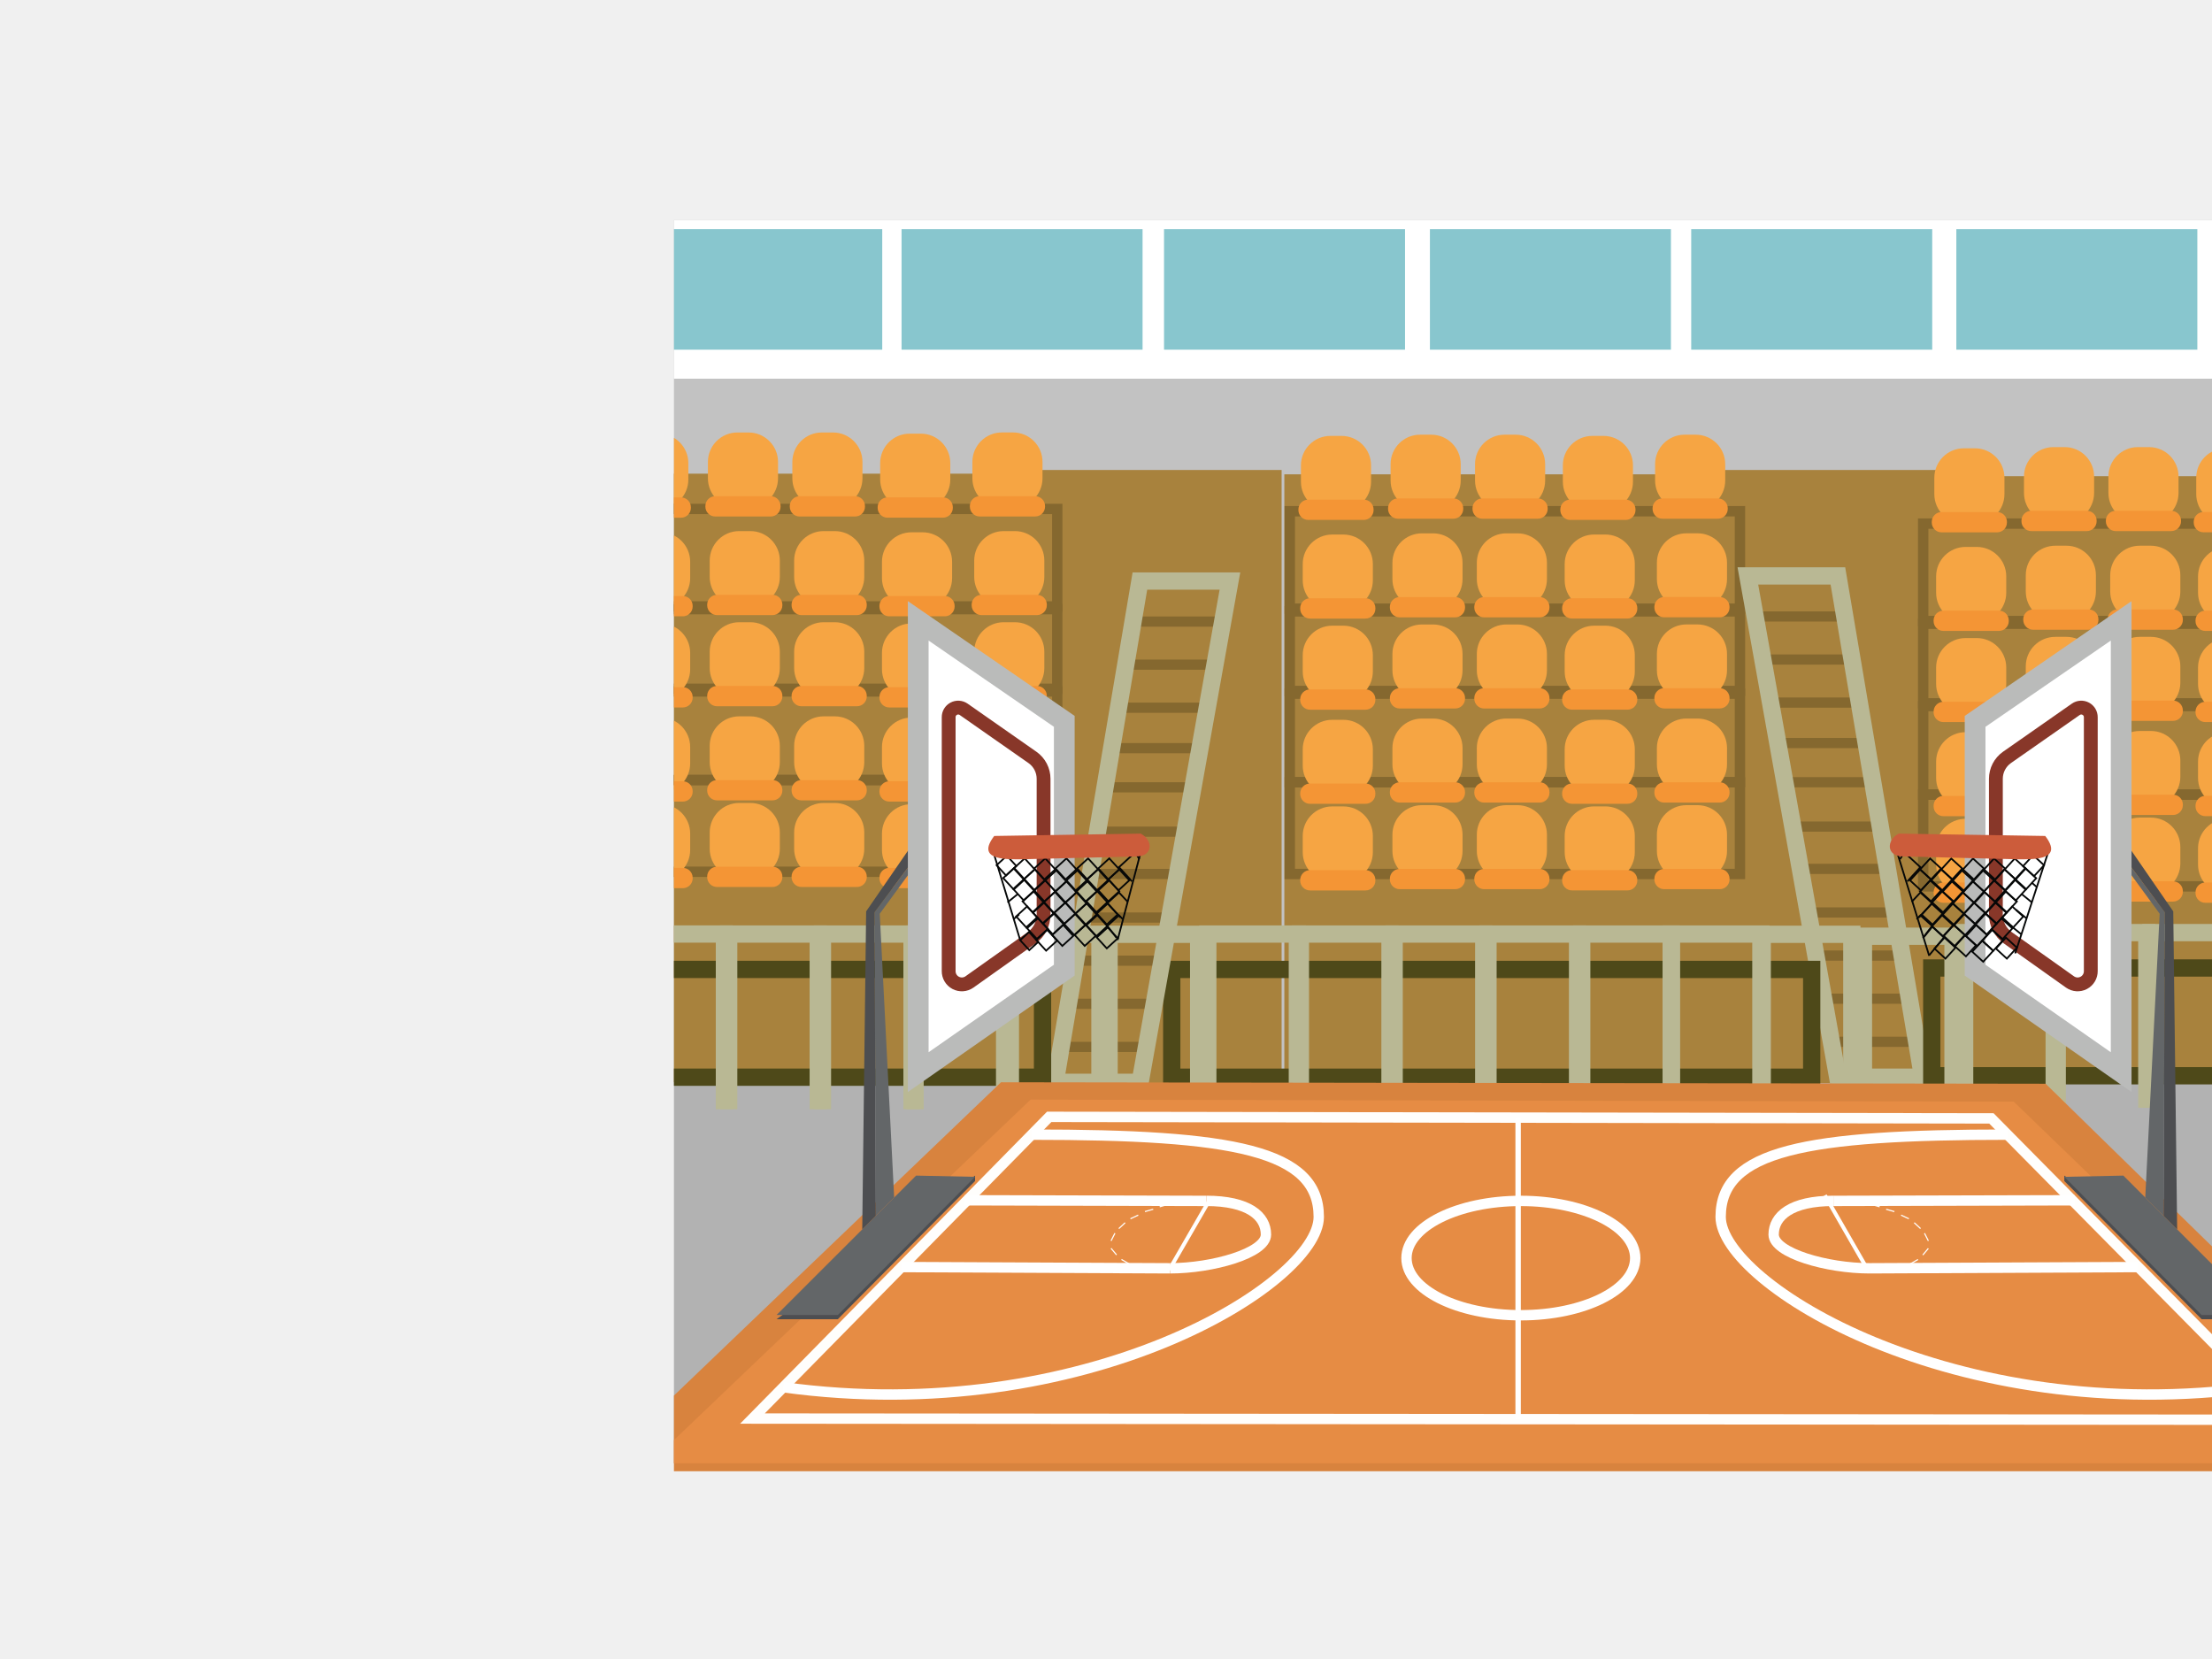
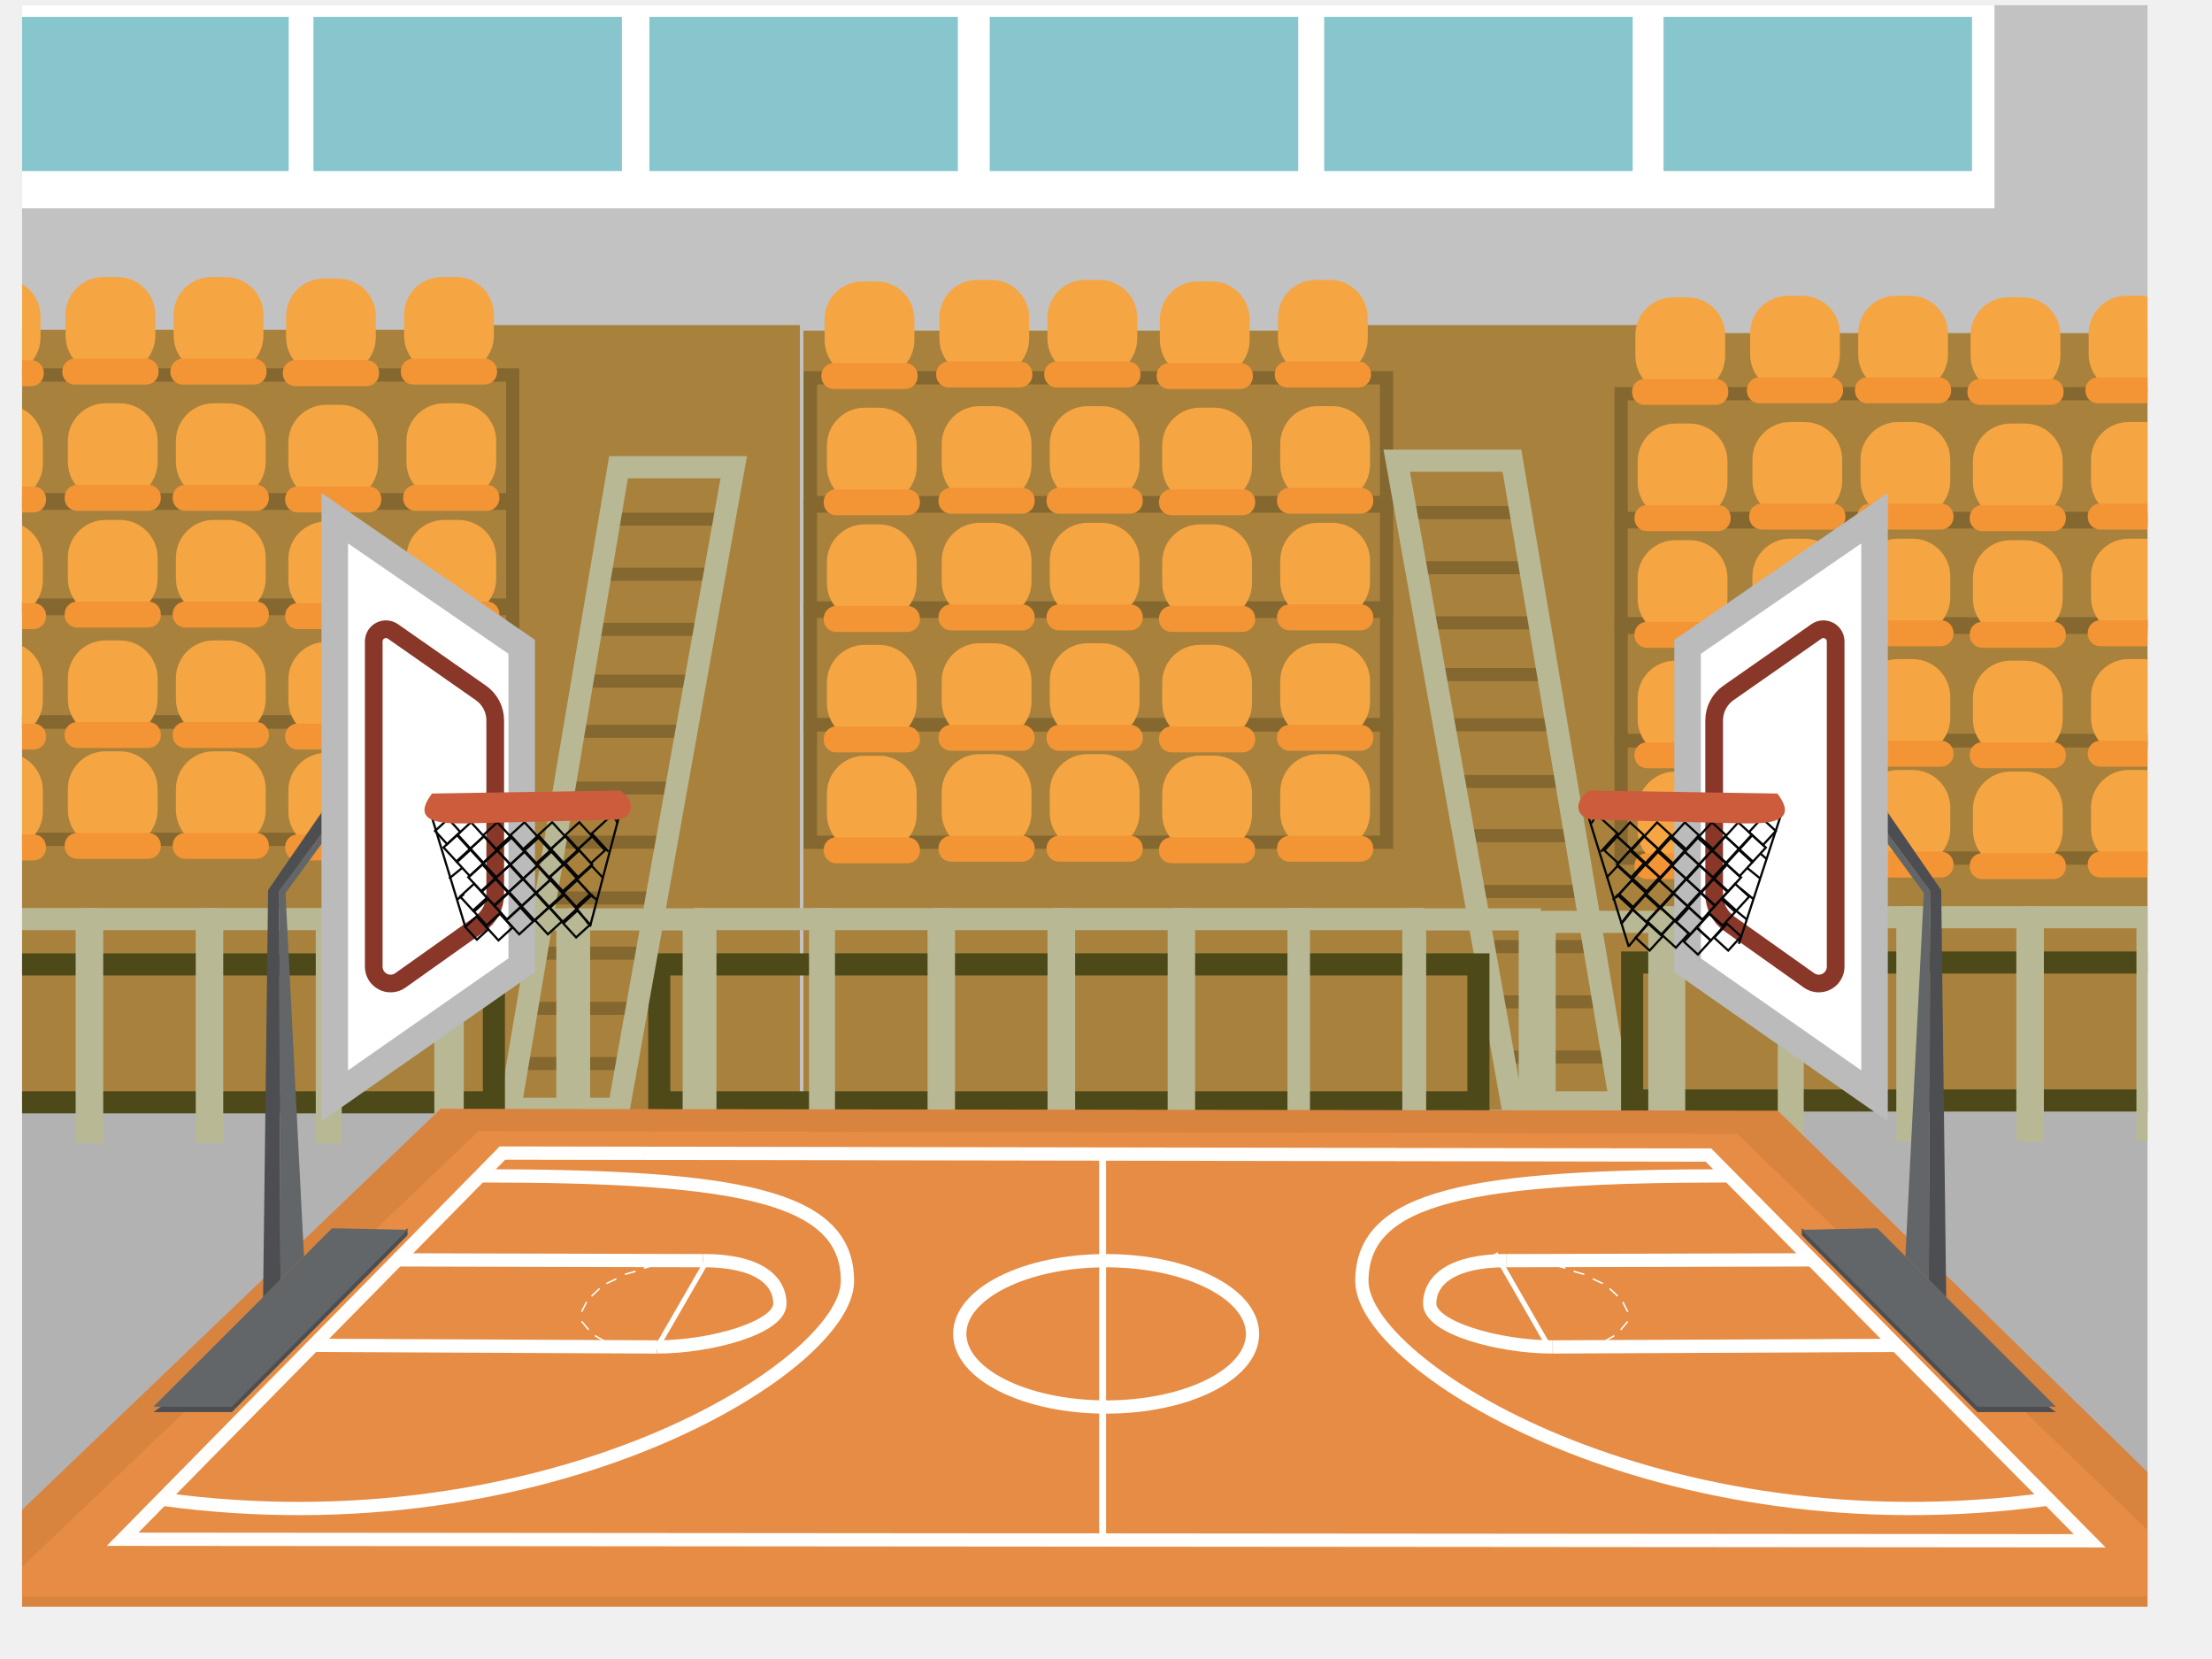
- <svg xmlns="http://www.w3.org/2000/svg" id="Layer_1" data-name="Layer 1" width="640" height="480" version="1.1" viewBox="0 0 640 480">
+ <svg xmlns="http://www.w3.org/2000/svg" id="Layer_1" data-name="Layer 1" viewBox="190 100 500 300" width="640" height="480">
  <defs>
    <style>.cls-1,.cls-12,.cls-13,.cls-16,.cls-17,.cls-21,.cls-22,.cls-9{fill:none;}.cls-2{clip-path:url(#clip-path);}.cls-3{fill:#c2c2c2;}.cls-4{fill:#a8823d;}.cls-5{fill:#b2b2b2;}.cls-20,.cls-6{fill:#fff;}.cls-7{fill:#88c6ce;}.cls-8{fill:#f6a543;}.cls-9{stroke:#85682f;}.cls-12,.cls-13,.cls-16,.cls-17,.cls-20,.cls-21,.cls-22,.cls-9{stroke-miterlimit:10;}.cls-16,.cls-17,.cls-9{stroke-width:3px;}.cls-10{fill:#f49535;}.cls-11{fill:#85682f;}.cls-12{stroke:#b9b894;}.cls-12,.cls-13{stroke-width:5px;}.cls-13{stroke:#4e4919;}.cls-14{fill:#d8833e;}.cls-15{fill:#e68c44;}.cls-16{stroke:#fffefc;}.cls-17{stroke:#fff;}.cls-18{fill:#4d4e51;}.cls-19{fill:#636668;}.cls-20{stroke:#babbba;stroke-width:6px;}.cls-21{stroke:#883729;stroke-width:4px;}.cls-22{stroke:#050707;stroke-width:0.5px;}.cls-23{fill:#cc5c3b;}</style>
    <clipPath id="clip-path" transform="translate(194.99 63.67)">
      <rect class="cls-1" width="480.43" height="362" />
    </clipPath>
  </defs>
  <g class="cls-2">
    <rect class="cls-3" width="803.33" height="313.29" />
    <rect class="cls-4" x="496.35" y="135.98" width="70.16" height="177.71" />
    <rect class="cls-4" x="300.65" y="135.98" width="70.16" height="177.89" />
    <rect class="cls-4" x="552.6" y="137.78" width="124.58" height="176.11" />
    <rect class="cls-4" x="371.6" y="137.24" width="134.55" height="176.11" />
    <rect class="cls-4" x="194.99" y="137.05" width="110.91" height="176.11" />
    <rect class="cls-5" x="194.99" y="313.34" width="485.75" height="110.04" />
    <rect class="cls-6" x="102.46" y="23.07" width="538.37" height="86.49" />
    <rect class="cls-7" x="109.17" y="27.76" width="69.73" height="34.86" />
    <rect class="cls-7" x="109.17" y="66.31" width="69.73" height="34.86" />
    <rect class="cls-7" x="185.53" y="27.76" width="69.73" height="34.86" />
    <rect class="cls-7" x="185.53" y="66.31" width="69.73" height="34.86" />
    <rect class="cls-7" x="260.85" y="27.76" width="69.73" height="34.86" />
    <rect class="cls-7" x="260.85" y="66.31" width="69.73" height="34.86" />
    <rect class="cls-7" x="338.11" y="27.76" width="69.73" height="34.86" />
    <rect class="cls-7" x="413.72" y="27.76" width="69.73" height="34.86" />
    <rect class="cls-7" x="336.79" y="66.31" width="69.73" height="34.86" />
    <rect class="cls-7" x="413.72" y="66.31" width="69.73" height="34.86" />
    <rect class="cls-7" x="489.32" y="27.76" width="69.73" height="34.86" />
    <rect class="cls-7" x="566.03" y="27.76" width="69.73" height="34.86" />
    <rect class="cls-7" x="489.32" y="66.31" width="69.73" height="34.86" />
    <rect class="cls-7" x="566.03" y="66.31" width="69.73" height="34.86" />
    <rect class="cls-8" x="376.4" y="126.12" width="20.29" height="21.78" rx="8.53" />
    <rect class="cls-9" x="373.18" y="147.91" width="130.24" height="28.2" />
    <rect class="cls-9" x="373.18" y="176.89" width="130.24" height="23.03" />
    <rect class="cls-9" x="373.18" y="200.7" width="130.24" height="25.62" />
    <rect class="cls-9" x="373.18" y="226.32" width="130.24" height="26.55" />
    <rect class="cls-10" x="375.67" y="144.56" width="21.75" height="5.87" rx="2.84" />
    <rect class="cls-11" x="507.55" y="176.89" width="26.45" height="2.95" />
    <rect class="cls-11" x="509.6" y="189.35" width="26.45" height="2.95" />
    <rect class="cls-11" x="511.99" y="201.81" width="26.45" height="2.95" />
    <rect class="cls-11" x="514.07" y="213.51" width="26.45" height="2.95" />
    <rect class="cls-11" x="515.85" y="224.85" width="26.45" height="2.95" />
    <rect class="cls-11" x="517.77" y="237.68" width="26.45" height="2.95" />
    <rect class="cls-11" x="520.02" y="249.92" width="26.45" height="2.95" />
    <rect class="cls-11" x="522.55" y="262.53" width="26.45" height="2.95" />
    <rect class="cls-11" x="524.34" y="275" width="26.45" height="2.95" />
    <rect class="cls-11" x="526.57" y="287.48" width="26.45" height="2.95" />
    <rect class="cls-11" x="528.93" y="299.95" width="26.45" height="2.95" />
    <polygon class="cls-12" points="556.28 311.67 531.7 311.67 505.71 166.63 531.76 166.63 556.28 311.67" />
    <rect class="cls-13" x="339.02" y="280.49" width="185.16" height="31.18" />
    <polyline class="cls-12" points="349.45 320.94 349.45 270.25 375.37 270.25 375.37 320.94" />
    <polyline class="cls-12" points="376.24 320.94 376.24 270.25 402.17 270.25 402.17 320.94" />
    <polyline class="cls-12" points="403.37 320.94 403.37 270.25 429.29 270.25 429.29 320.94" />
    <polyline class="cls-12" points="430.52 320.94 430.52 270.25 456.44 270.25 456.44 320.94" />
    <polyline class="cls-12" points="457.64 320.94 457.64 270.25 483.56 270.25 483.56 320.94" />
    <polyline class="cls-12" points="483.56 320.94 483.56 270.25 509.48 270.25 509.48 320.94" />
    <rect class="cls-8" x="402.34" y="125.77" width="20.29" height="21.78" rx="8.53" />
    <rect class="cls-10" x="401.61" y="144.21" width="21.75" height="5.87" rx="2.84" />
    <rect class="cls-8" x="426.77" y="125.77" width="20.29" height="21.78" rx="8.53" />
    <rect class="cls-10" x="426.04" y="144.21" width="21.75" height="5.87" rx="2.84" />
    <rect class="cls-8" x="452.18" y="126.12" width="20.29" height="21.78" rx="8.53" />
    <rect class="cls-10" x="451.45" y="144.56" width="21.75" height="5.87" rx="2.84" />
    <rect class="cls-8" x="478.87" y="125.77" width="20.29" height="21.78" rx="8.53" />
    <rect class="cls-10" x="478.14" y="144.21" width="21.75" height="5.87" rx="2.84" />
    <rect class="cls-8" x="376.92" y="154.66" width="20.29" height="21.78" rx="8.53" />
    <rect class="cls-10" x="376.19" y="173.1" width="21.75" height="5.87" rx="2.84" />
    <rect class="cls-8" x="402.87" y="154.31" width="20.29" height="21.78" rx="8.53" />
    <rect class="cls-10" x="402.13" y="172.75" width="21.75" height="5.87" rx="2.84" />
    <rect class="cls-8" x="427.29" y="154.31" width="20.29" height="21.78" rx="8.53" />
    <rect class="cls-10" x="426.56" y="172.75" width="21.75" height="5.87" rx="2.84" />
    <rect class="cls-8" x="452.71" y="154.65" width="20.29" height="21.78" rx="8.53" />
    <rect class="cls-10" x="451.97" y="173.09" width="21.75" height="5.87" rx="2.84" />
    <rect class="cls-8" x="479.39" y="154.3" width="20.29" height="21.78" rx="8.53" />
    <rect class="cls-10" x="478.66" y="172.74" width="21.75" height="5.87" rx="2.84" />
    <rect class="cls-8" x="376.92" y="181.03" width="20.29" height="21.78" rx="8.53" />
    <rect class="cls-10" x="376.19" y="199.47" width="21.75" height="5.87" rx="2.84" />
    <rect class="cls-8" x="402.87" y="180.68" width="20.29" height="21.78" rx="8.53" />
    <rect class="cls-10" x="402.13" y="199.12" width="21.75" height="5.87" rx="2.84" />
    <rect class="cls-8" x="427.29" y="180.68" width="20.29" height="21.78" rx="8.53" />
    <rect class="cls-10" x="426.56" y="199.12" width="21.75" height="5.87" rx="2.84" />
    <rect class="cls-8" x="452.71" y="181.03" width="20.29" height="21.78" rx="8.53" />
    <rect class="cls-10" x="451.97" y="199.46" width="21.75" height="5.87" rx="2.84" />
    <rect class="cls-8" x="479.39" y="180.67" width="20.29" height="21.78" rx="8.53" />
    <rect class="cls-10" x="478.66" y="199.11" width="21.75" height="5.87" rx="2.84" />
    <rect class="cls-8" x="376.92" y="208.26" width="20.29" height="21.78" rx="8.53" />
    <rect class="cls-10" x="376.19" y="226.7" width="21.75" height="5.87" rx="2.84" />
    <rect class="cls-8" x="402.87" y="207.9" width="20.29" height="21.78" rx="8.53" />
    <rect class="cls-10" x="402.13" y="226.34" width="21.75" height="5.87" rx="2.84" />
    <rect class="cls-8" x="427.29" y="207.9" width="20.29" height="21.78" rx="8.53" />
    <rect class="cls-10" x="426.56" y="226.34" width="21.75" height="5.87" rx="2.84" />
    <rect class="cls-8" x="452.71" y="208.25" width="20.29" height="21.78" rx="8.53" />
    <rect class="cls-10" x="451.97" y="226.69" width="21.75" height="5.87" rx="2.84" />
    <rect class="cls-8" x="479.39" y="207.9" width="20.29" height="21.78" rx="8.53" />
    <rect class="cls-10" x="478.66" y="226.34" width="21.75" height="5.87" rx="2.84" />
    <rect class="cls-8" x="376.92" y="233.32" width="20.29" height="21.78" rx="8.53" />
    <rect class="cls-10" x="376.19" y="251.76" width="21.75" height="5.87" rx="2.84" />
    <rect class="cls-8" x="402.87" y="232.96" width="20.29" height="21.78" rx="8.53" />
    <rect class="cls-10" x="402.13" y="251.4" width="21.75" height="5.87" rx="2.84" />
    <rect class="cls-8" x="427.29" y="232.96" width="20.29" height="21.78" rx="8.53" />
    <rect class="cls-10" x="426.56" y="251.4" width="21.75" height="5.87" rx="2.84" />
    <rect class="cls-8" x="452.71" y="233.31" width="20.29" height="21.78" rx="8.53" />
    <rect class="cls-10" x="451.97" y="251.75" width="21.75" height="5.87" rx="2.84" />
    <rect class="cls-8" x="479.39" y="232.96" width="20.29" height="21.78" rx="8.53" />
    <rect class="cls-10" x="478.66" y="251.4" width="21.75" height="5.87" rx="2.84" />
    <rect class="cls-11" x="132.59" y="114.69" width="26.45" height="2.95" transform="translate(486.62 296.01) rotate(180)" />
    <rect class="cls-11" x="130.54" y="127.15" width="26.45" height="2.95" transform="translate(482.51 320.93) rotate(180)" />
    <rect class="cls-11" x="128.16" y="139.62" width="26.45" height="2.95" transform="translate(477.74 345.86) rotate(180)" />
    <rect class="cls-11" x="126.07" y="151.31" width="26.45" height="2.95" transform="translate(473.58 369.25) rotate(180)" />
    <rect class="cls-11" x="124.29" y="162.65" width="26.45" height="2.95" transform="translate(470.01 391.92) rotate(180)" />
    <rect class="cls-11" x="122.37" y="175.48" width="26.45" height="2.95" transform="translate(466.17 417.58) rotate(180)" />
    <rect class="cls-11" x="120.12" y="187.72" width="26.45" height="2.95" transform="translate(461.67 442.06) rotate(180)" />
    <rect class="cls-11" x="117.59" y="200.33" width="26.45" height="2.95" transform="translate(456.61 467.28) rotate(180)" />
    <rect class="cls-11" x="115.81" y="212.8" width="26.45" height="2.95" transform="translate(453.04 492.23) rotate(180)" />
    <rect class="cls-11" x="113.57" y="225.28" width="26.45" height="2.95" transform="translate(448.58 517.18) rotate(180)" />
    <rect class="cls-11" x="111.21" y="237.75" width="26.45" height="2.95" transform="translate(443.86 542.13) rotate(180)" />
    <polygon class="cls-12" points="305.29 313.14 329.87 313.14 355.86 168.11 329.81 168.11 305.29 313.14" />
    <rect class="cls-8" x="178.87" y="125.48" width="20.29" height="21.78" rx="8.53" />
    <rect class="cls-9" x="175.66" y="147.26" width="130.24" height="28.2" />
    <rect class="cls-9" x="175.66" y="176.25" width="130.24" height="23.03" />
    <rect class="cls-9" x="175.66" y="200.06" width="130.24" height="25.62" />
    <rect class="cls-9" x="175.66" y="225.68" width="130.24" height="26.55" />
    <rect class="cls-10" x="178.14" y="143.92" width="21.75" height="5.87" rx="2.84" />
    <rect class="cls-8" x="204.82" y="125.13" width="20.29" height="21.78" rx="8.53" />
    <rect class="cls-10" x="204.09" y="143.57" width="21.75" height="5.87" rx="2.84" />
    <rect class="cls-8" x="229.25" y="125.13" width="20.29" height="21.78" rx="8.53" />
    <rect class="cls-10" x="228.51" y="143.57" width="21.75" height="5.87" rx="2.84" />
    <rect class="cls-8" x="254.66" y="125.47" width="20.29" height="21.78" rx="8.53" />
    <rect class="cls-10" x="253.93" y="143.91" width="21.75" height="5.87" rx="2.84" />
    <rect class="cls-8" x="281.34" y="125.12" width="20.29" height="21.78" rx="8.53" />
    <rect class="cls-10" x="280.61" y="143.56" width="21.75" height="5.87" rx="2.84" />
    <rect class="cls-8" x="179.4" y="154.01" width="20.29" height="21.78" rx="8.53" />
    <rect class="cls-10" x="178.66" y="172.45" width="21.75" height="5.87" rx="2.84" />
    <rect class="cls-8" x="205.34" y="153.66" width="20.29" height="21.78" rx="8.53" />
    <rect class="cls-10" x="204.61" y="172.1" width="21.75" height="5.87" rx="2.84" />
    <rect class="cls-8" x="229.77" y="153.66" width="20.29" height="21.78" rx="8.53" />
    <rect class="cls-10" x="229.03" y="172.1" width="21.75" height="5.87" rx="2.84" />
    <rect class="cls-8" x="255.18" y="154.01" width="20.29" height="21.78" rx="8.53" />
    <rect class="cls-10" x="254.45" y="172.45" width="21.75" height="5.87" rx="2.84" />
    <rect class="cls-8" x="281.87" y="153.66" width="20.29" height="21.78" rx="8.53" />
    <rect class="cls-10" x="281.13" y="172.1" width="21.75" height="5.87" rx="2.84" />
    <rect class="cls-8" x="179.4" y="180.39" width="20.29" height="21.78" rx="8.53" />
    <rect class="cls-10" x="178.66" y="198.82" width="21.75" height="5.87" rx="2.84" />
    <rect class="cls-8" x="205.34" y="180.03" width="20.29" height="21.78" rx="8.53" />
    <rect class="cls-10" x="204.61" y="198.47" width="21.75" height="5.87" rx="2.84" />
    <rect class="cls-8" x="229.77" y="180.03" width="20.29" height="21.78" rx="8.53" />
    <rect class="cls-10" x="229.03" y="198.47" width="21.75" height="5.87" rx="2.84" />
    <rect class="cls-8" x="255.18" y="180.38" width="20.29" height="21.78" rx="8.53" />
    <rect class="cls-10" x="254.45" y="198.82" width="21.75" height="5.87" rx="2.84" />
    <rect class="cls-8" x="281.87" y="180.03" width="20.29" height="21.78" rx="8.53" />
    <rect class="cls-10" x="281.13" y="198.47" width="21.75" height="5.87" rx="2.84" />
    <rect class="cls-8" x="179.4" y="207.61" width="20.29" height="21.78" rx="8.53" />
    <rect class="cls-10" x="178.66" y="226.05" width="21.75" height="5.87" rx="2.84" />
    <rect class="cls-8" x="205.34" y="207.26" width="20.29" height="21.78" rx="8.53" />
    <rect class="cls-10" x="204.61" y="225.7" width="21.75" height="5.87" rx="2.84" />
    <rect class="cls-8" x="229.77" y="207.26" width="20.29" height="21.78" rx="8.53" />
    <rect class="cls-10" x="229.03" y="225.7" width="21.75" height="5.87" rx="2.84" />
    <rect class="cls-8" x="255.18" y="207.61" width="20.29" height="21.78" rx="8.53" />
    <rect class="cls-10" x="254.45" y="226.05" width="21.75" height="5.87" rx="2.84" />
    <rect class="cls-8" x="281.87" y="207.25" width="20.29" height="21.78" rx="8.53" />
    <rect class="cls-10" x="281.13" y="225.69" width="21.75" height="5.87" rx="2.84" />
    <rect class="cls-8" x="179.4" y="232.67" width="20.29" height="21.78" rx="8.53" />
    <rect class="cls-10" x="178.66" y="251.11" width="21.75" height="5.87" rx="2.84" />
    <rect class="cls-8" x="205.34" y="232.32" width="20.29" height="21.78" rx="8.53" />
    <rect class="cls-10" x="204.61" y="250.76" width="21.75" height="5.87" rx="2.84" />
    <rect class="cls-8" x="229.77" y="232.32" width="20.29" height="21.78" rx="8.53" />
    <rect class="cls-10" x="229.03" y="250.76" width="21.75" height="5.87" rx="2.84" />
    <rect class="cls-8" x="255.18" y="232.67" width="20.29" height="21.78" rx="8.53" />
    <rect class="cls-10" x="254.45" y="251.11" width="21.75" height="5.87" rx="2.84" />
    <rect class="cls-8" x="281.87" y="232.31" width="20.29" height="21.78" rx="8.53" />
    <rect class="cls-10" x="281.13" y="250.75" width="21.75" height="5.87" rx="2.84" />
    <rect class="cls-13" x="-72.64" y="216.82" width="179.28" height="31.18" transform="translate(229 528.49) rotate(180)" />
    <polyline class="cls-12" points="290.67 320.94 290.67 270.25 264.75 270.25 264.75 320.94" />
    <polyline class="cls-12" points="263.88 320.94 263.88 270.25 237.96 270.25 237.96 320.94" />
    <polyline class="cls-12" points="236.75 320.94 236.75 270.25 210.83 270.25 210.83 320.94" />
    <polyline class="cls-12" points="209.6 320.94 209.6 270.25 183.68 270.25 183.68 320.94" />
    <polyline class="cls-12" points="182.48 320.94 182.48 270.25 156.56 270.25 156.56 320.94" />
    <rect class="cls-8" x="559.66" y="129.71" width="20.29" height="21.78" rx="8.53" />
    <rect class="cls-9" x="556.44" y="151.49" width="130.24" height="28.2" />
    <rect class="cls-9" x="556.44" y="180.47" width="130.24" height="23.03" />
    <rect class="cls-9" x="556.44" y="204.29" width="130.24" height="25.62" />
    <rect class="cls-9" x="556.44" y="229.91" width="130.24" height="26.55" />
    <rect class="cls-10" x="558.92" y="148.15" width="21.75" height="5.87" rx="2.84" />
    <rect class="cls-8" x="585.6" y="129.36" width="20.29" height="21.78" rx="8.53" />
    <rect class="cls-10" x="584.87" y="147.79" width="21.75" height="5.87" rx="2.84" />
    <rect class="cls-8" x="610.03" y="129.36" width="20.29" height="21.78" rx="8.53" />
    <rect class="cls-10" x="609.29" y="147.79" width="21.75" height="5.87" rx="2.84" />
    <rect class="cls-8" x="635.44" y="129.7" width="20.29" height="21.78" rx="8.53" />
    <rect class="cls-10" x="634.71" y="148.14" width="21.75" height="5.87" rx="2.84" />
    <rect class="cls-8" x="662.13" y="129.35" width="20.29" height="21.78" rx="8.53" />
    <rect class="cls-10" x="661.39" y="147.79" width="21.75" height="5.87" rx="2.84" />
    <rect class="cls-8" x="560.18" y="158.24" width="20.29" height="21.78" rx="8.53" />
    <rect class="cls-10" x="559.45" y="176.68" width="21.75" height="5.87" rx="2.84" />
    <rect class="cls-8" x="586.12" y="157.89" width="20.29" height="21.78" rx="8.53" />
    <rect class="cls-10" x="585.39" y="176.33" width="21.75" height="5.87" rx="2.84" />
    <rect class="cls-8" x="610.55" y="157.89" width="20.29" height="21.78" rx="8.53" />
    <rect class="cls-10" x="609.82" y="176.33" width="21.75" height="5.87" rx="2.84" />
    <rect class="cls-8" x="635.96" y="158.24" width="20.29" height="21.78" rx="8.53" />
    <rect class="cls-10" x="635.23" y="176.68" width="21.75" height="5.87" rx="2.84" />
    <rect class="cls-8" x="662.65" y="157.89" width="20.29" height="21.78" rx="8.53" />
    <rect class="cls-10" x="661.92" y="176.33" width="21.75" height="5.87" rx="2.84" />
    <rect class="cls-8" x="560.18" y="184.61" width="20.29" height="21.78" rx="8.53" />
    <rect class="cls-10" x="559.45" y="203.05" width="21.75" height="5.87" rx="2.84" />
    <rect class="cls-8" x="586.12" y="184.26" width="20.29" height="21.78" rx="8.53" />
    <rect class="cls-10" x="585.39" y="202.7" width="21.75" height="5.87" rx="2.84" />
    <rect class="cls-8" x="610.55" y="184.26" width="20.29" height="21.78" rx="8.53" />
    <rect class="cls-10" x="609.82" y="202.7" width="21.75" height="5.87" rx="2.84" />
    <rect class="cls-8" x="635.96" y="184.61" width="20.29" height="21.78" rx="8.53" />
    <rect class="cls-10" x="635.23" y="203.05" width="21.75" height="5.87" rx="2.84" />
    <rect class="cls-8" x="662.65" y="184.26" width="20.29" height="21.78" rx="8.53" />
    <rect class="cls-10" x="661.92" y="202.7" width="21.75" height="5.87" rx="2.84" />
    <rect class="cls-8" x="560.18" y="211.84" width="20.29" height="21.78" rx="8.53" />
    <rect class="cls-10" x="559.45" y="230.28" width="21.75" height="5.87" rx="2.84" />
    <rect class="cls-8" x="586.12" y="211.49" width="20.29" height="21.78" rx="8.53" />
    <rect class="cls-10" x="585.39" y="229.93" width="21.75" height="5.87" rx="2.84" />
    <rect class="cls-8" x="610.55" y="211.49" width="20.29" height="21.78" rx="8.53" />
    <rect class="cls-10" x="609.82" y="229.93" width="21.75" height="5.87" rx="2.84" />
    <rect class="cls-8" x="635.96" y="211.84" width="20.29" height="21.78" rx="8.53" />
    <rect class="cls-10" x="635.23" y="230.27" width="21.75" height="5.87" rx="2.84" />
    <rect class="cls-8" x="662.65" y="211.48" width="20.29" height="21.78" rx="8.53" />
    <rect class="cls-10" x="661.92" y="229.92" width="21.75" height="5.87" rx="2.84" />
    <rect class="cls-8" x="560.18" y="236.9" width="20.29" height="21.78" rx="8.53" />
    <rect class="cls-10" x="559.45" y="255.34" width="21.75" height="5.87" rx="2.84" />
    <rect class="cls-8" x="586.12" y="236.55" width="20.29" height="21.78" rx="8.53" />
    <rect class="cls-10" x="585.39" y="254.99" width="21.75" height="5.87" rx="2.84" />
    <rect class="cls-8" x="610.55" y="236.55" width="20.29" height="21.78" rx="8.53" />
    <rect class="cls-10" x="609.82" y="254.99" width="21.75" height="5.87" rx="2.84" />
    <rect class="cls-8" x="635.96" y="236.9" width="20.29" height="21.78" rx="8.53" />
    <rect class="cls-10" x="635.23" y="255.34" width="21.75" height="5.87" rx="2.84" />
    <rect class="cls-8" x="662.65" y="236.54" width="20.29" height="21.78" rx="8.53" />
    <rect class="cls-10" x="661.92" y="254.98" width="21.75" height="5.87" rx="2.84" />
    <rect class="cls-13" x="558.92" y="280.07" width="177.82" height="31.18" />
    <polyline class="cls-12" points="568.43 320.52 568.43 269.83 594.35 269.83 594.35 320.52" />
    <polyline class="cls-12" points="595.22 320.52 595.22 269.83 621.14 269.83 621.14 320.52" />
    <polyline class="cls-12" points="622.35 320.52 622.35 269.83 648.27 269.83 648.27 320.52" />
    <polyline class="cls-12" points="649.5 320.52 649.5 269.83 675.42 269.83 675.42 320.52" />
    <polyline class="cls-12" points="676.61 320.52 676.61 269.83 702.53 269.83 702.53 320.52" />
    <polyline class="cls-12" points="509.87 321 509.87 270.32 535.79 270.32 535.79 321" />
    <polyline class="cls-12" points="539.15 320.52 539.15 270.88 565.07 270.88 565.07 320.52" />
    <polyline class="cls-12" points="318.25 321 318.25 270.32 292.33 270.32 292.33 321" />
    <polyline class="cls-12" points="346.81 321 346.81 270.32 320.89 270.32 320.89 321" />
    <polygon class="cls-14" points="194.5 404.25 289.63 313.13 591.86 313.56 677.18 396.97 677.18 425.67 194.5 425.67 194.5 404.25" />
    <polygon class="cls-15" points="194.99 416.67 298.17 318.16 582.64 318.74 677.08 409.97 677.08 423.38 194.99 423.38 194.99 416.67" />
    <polygon class="cls-16" points="303.57 323.14 217.71 410.43 662.35 410.78 576.18 323.59 303.57 323.14" />
    <rect class="cls-6" x="438.46" y="323.36" width="1.56" height="87.24" />
    <ellipse class="cls-17" cx="440.03" cy="364" rx="33.09" ry="16.54" />
    <path class="cls-17" d="M154,283.78c12.23,0,17.29,4.37,17.29,9.75s-15.52,9.76-27.76,9.76" transform="translate(194.99 63.67)" />
    <rect class="cls-6" x="148.62" y="281.8" width="1.12" height="23.52" transform="translate(361.75 28.41) rotate(30)" />
    <rect class="cls-6" x="148.86" y="283.45" width="2.49" height="0.33" transform="translate(177.53 73.62) rotate(-3.59)" />
    <rect class="cls-6" x="144.82" y="284" width="2.49" height="0.33" transform="translate(151.07 90.95) rotate(-9.28)" />
    <rect class="cls-6" x="140.51" y="284.97" width="2.49" height="0.33" transform="translate(122 113.69) rotate(-15.97)" />
    <rect class="cls-6" x="136.24" y="286.36" width="2.49" height="0.33" transform="translate(121.45 112.57) rotate(-15.97)" />
    <rect class="cls-6" x="131.98" y="288.25" width="2.49" height="0.33" transform="translate(84.96 147.73) rotate(-25.17)" />
    <rect class="cls-6" x="128.4" y="290.77" width="2.49" height="0.33" transform="translate(31.41 230.21) rotate(-42.99)" />
    <rect class="cls-6" x="125.8" y="294.07" width="2.49" height="0.33" transform="translate(2.09 339.03) rotate(-63.27)" />
    <rect class="cls-6" x="126.05" y="298.29" width="2.49" height="0.33" transform="translate(469.62 73.05) rotate(50.11)" />
    <rect class="cls-6" x="129.32" y="301.19" width="2.49" height="0.33" transform="translate(363.16 38.76) rotate(30)" />
    <rect class="cls-6" x="133.42" y="302.76" width="2.49" height="0.33" transform="translate(330.41 35.09) rotate(24.1)" />
    <path class="cls-17" d="M103.51,264.62c58.36,0,83.06,4.52,83.06,23.79S119.16,349.68,31.63,337.7" transform="translate(194.99 63.67)" />
    <line class="cls-17" x1="338.47" y1="366.96" x2="260.82" y2="366.6" />
    <line class="cls-17" x1="348.93" y1="347.46" x2="279.13" y2="347.28" />
    <polygon class="cls-18" points="224.68 381.69 282.12 340.14 282.12 341.71 242.41 381.69 224.68 381.69" />
    <polygon class="cls-19" points="224.68 380.47 265.05 340.14 282.12 340.49 242.41 380.47 224.68 380.47" />
    <polygon class="cls-19" points="258.71 346.47 253.4 351.77 253.04 263.96 265.67 246.99 265.67 249.16 254.54 264.37 258.71 346.47" />
    <polygon class="cls-18" points="253.4 351.77 249.47 355.7 250.6 263.69 265.67 241.83 265.67 246.99 253.04 263.96 253.4 351.77" />
    <polygon class="cls-20" points="307.93 280.69 265.67 310.2 265.67 179.63 307.93 208.71 307.93 280.69" />
    <path class="cls-21" d="M103.49,207.67l-18,12.78a3.81,3.81,0,0,1-6-3.18V143.86a2.76,2.76,0,0,1,4.33-2.31l19.91,13.92a7.56,7.56,0,0,1,3.22,6.21v39.26A8.23,8.23,0,0,1,103.49,207.67Z" transform="translate(194.99 63.67)" />
    <rect class="cls-22" x="99.21" y="185.58" width="4.3" height="4.3" transform="translate(366.3 49.85) rotate(47.51)" />
    <rect class="cls-22" x="96.18" y="188.36" width="4.3" height="4.3" transform="translate(367.36 52.99) rotate(47.51)" />
    <rect class="cls-22" x="105.18" y="185.58" width="4.3" height="4.3" transform="translate(368.23 45.45) rotate(47.51)" />
    <rect class="cls-22" x="111.3" y="185.58" width="4.3" height="4.3" transform="translate(370.22 40.94) rotate(47.51)" />
    <rect class="cls-22" x="102.12" y="188.75" width="4.3" height="4.3" transform="translate(369.58 48.74) rotate(47.51)" />
    <rect class="cls-22" x="99.21" y="191.68" width="4.3" height="4.3" transform="translate(370.8 51.83) rotate(47.51)" />
    <rect class="cls-22" x="101.76" y="195.09" width="4.3" height="4.3" transform="translate(374.14 51.06) rotate(47.51)" />
    <rect class="cls-22" x="105.18" y="191.96" width="4.3" height="4.3" transform="translate(372.94 47.52) rotate(47.51)" />
    <rect class="cls-22" x="117.57" y="185.58" width="4.3" height="4.3" transform="translate(372.25 36.31) rotate(47.51)" />
    <rect class="cls-22" x="123.69" y="185.58" width="4.3" height="4.3" transform="translate(374.24 31.8) rotate(47.51)" />
    <rect class="cls-22" x="126.6" y="188.75" width="4.3" height="4.3" transform="translate(377.52 30.69) rotate(47.51)" />
    <rect class="cls-22" x="120.43" y="188.71" width="4.3" height="4.3" transform="translate(375.49 35.22) rotate(47.51)" />
    <rect class="cls-22" x="123.69" y="191.92" width="4.3" height="4.3" transform="translate(378.91 33.86) rotate(47.51)" />
    <rect class="cls-22" x="108.36" y="189.05" width="4.3" height="4.3" transform="translate(371.82 44.23) rotate(47.51)" />
    <rect class="cls-22" x="114.47" y="189.05" width="4.3" height="4.3" transform="translate(373.81 39.72) rotate(47.51)" />
    <rect class="cls-22" x="117.14" y="191.96" width="4.3" height="4.3" transform="translate(376.82 38.7) rotate(47.51)" />
    <rect class="cls-22" x="120.23" y="195.09" width="4.3" height="4.3" transform="translate(380.13 37.44) rotate(47.51)" />
    <rect class="cls-22" x="117.14" y="198.63" width="4.3" height="4.3" transform="translate(381.74 40.87) rotate(47.51)" />
    <rect class="cls-22" x="111.3" y="192.25" width="4.3" height="4.3" transform="translate(375.14 43.11) rotate(47.51)" />
    <rect class="cls-22" x="114.2" y="195.42" width="4.3" height="4.3" transform="translate(378.42 41.99) rotate(47.51)" />
    <rect class="cls-22" x="107.98" y="195.29" width="4.3" height="4.3" transform="translate(376.3 46.54) rotate(47.51)" />
    <rect class="cls-22" x="110.96" y="198.4" width="4.3" height="4.3" transform="translate(379.56 45.35) rotate(47.51)" />
    <rect class="cls-22" x="104.79" y="198.4" width="4.3" height="4.3" transform="translate(377.55 49.9) rotate(47.51)" />
    <rect class="cls-22" x="107.6" y="201.47" width="4.3" height="4.3" transform="translate(380.73 48.82) rotate(47.51)" />
    <rect class="cls-22" x="113.83" y="201.67" width="4.3" height="4.3" transform="translate(382.9 44.3) rotate(47.51)" />
    <rect class="cls-22" x="99.93" y="199.46" width="4.3" height="4.3" transform="translate(376.76 53.83) rotate(47.51)" />
    <rect class="cls-22" x="103.07" y="202.88" width="4.3" height="4.3" transform="translate(380.31 52.62) rotate(47.51)" />
    <rect class="cls-22" x="105.69" y="206.21" width="4.3" height="4.3" transform="translate(383.61 51.76) rotate(47.51)" />
    <rect class="cls-22" x="110.38" y="204.83" width="4.3" height="4.3" transform="translate(384.11 47.87) rotate(47.51)" />
    <rect class="cls-22" x="123.25" y="198.63" width="4.3" height="4.3" transform="translate(383.72 36.36) rotate(47.51)" />
    <rect class="cls-22" x="120.23" y="202" width="4.3" height="4.3" transform="translate(385.22 39.68) rotate(47.51)" />
    <rect class="cls-22" x="116.85" y="204.83" width="4.3" height="4.3" transform="translate(386.22 43.09) rotate(47.51)" />
    <rect class="cls-22" x="94.2" y="184.75" width="4.05" height="4.05" transform="translate(363.93 53.33) rotate(47.51)" />
    <polyline class="cls-22" points="327.53 255.01 323.76 250.9 328.43 246.62 329.65 248.57" />
    <polyline class="cls-22" points="324.16 265.44 320.39 261.32 323.76 258.23 326.28 260.92" />
    <polyline class="cls-22" points="323.05 271.36 320.39 267.91 323.76 264.82 324.85 265.94" />
    <line class="cls-22" x1="294.49" y1="258.66" x2="291.5" y2="261.09" />
    <line class="cls-22" x1="295.18" y1="272.03" x2="287.64" y2="247.28" />
    <line class="cls-22" x1="323.36" y1="271.96" x2="330.14" y2="246.21" />
    <path class="cls-23" d="M135.05,177.52c3.65,1.89,3.63,6.6-1.26,6.6l-33.64.84c-4.88,0-12.66,0-7.48-6.76" transform="translate(194.99 63.67)" />
    <path class="cls-17" d="M335.48,283.78c-12.23,0-17.3,4.37-17.3,9.75s15.53,9.76,27.76,9.76" transform="translate(194.99 63.67)" />
    <rect class="cls-6" x="339.68" y="281.8" width="1.12" height="23.52" transform="matrix(-0.87, 0.5, -0.5, -0.87, 976.67, 441.35)" />
    <rect class="cls-6" x="338.08" y="283.45" width="2.49" height="0.33" transform="matrix(-1, -0.06, 0.06, -1, 855.21, 651.58)" />
    <rect class="cls-6" x="342.12" y="284" width="2.49" height="0.33" transform="translate(831.39 683.67) rotate(-170.72)" />
    <rect class="cls-6" x="346.43" y="284.97" width="2.49" height="0.33" transform="translate(798.45 718.61) rotate(-164.03)" />
    <rect class="cls-6" x="350.7" y="286.36" width="2.49" height="0.33" transform="translate(806.44 722.51) rotate(-164.03)" />
    <rect class="cls-6" x="354.95" y="288.25" width="2.49" height="0.33" transform="translate(750.88 764.62) rotate(-154.83)" />
    <rect class="cls-6" x="358.54" y="290.77" width="2.49" height="0.33" transform="translate(619.55 812.75) rotate(-137.01)" />
    <rect class="cls-6" x="361.14" y="294.07" width="2.49" height="0.33" transform="translate(457.58 813.92) rotate(-116.73)" />
    <rect class="cls-6" x="360.89" y="298.29" width="2.49" height="0.33" transform="translate(1018.37 275.7) rotate(129.89)" />
    <rect class="cls-6" x="357.61" y="301.19" width="2.49" height="0.33" transform="translate(1015.3 446.58) rotate(150)" />
    <rect class="cls-6" x="353.52" y="302.76" width="2.49" height="0.33" transform="translate(997.28 498.28) rotate(155.9)" />
    <path class="cls-17" d="M385.91,264.62c-58.36,0-83.06,4.52-83.06,23.79s67.42,61.27,155,49.29" transform="translate(194.99 63.67)" />
    <line class="cls-17" x1="540.93" y1="366.96" x2="618.58" y2="366.6" />
    <line class="cls-17" x1="530.46" y1="347.46" x2="600.27" y2="347.28" />
    <polygon class="cls-18" points="654.71 381.69 597.27 340.14 597.27 341.71 636.99 381.69 654.71 381.69" />
    <polygon class="cls-19" points="654.71 380.47 614.35 340.14 597.27 340.49 636.99 380.47 654.71 380.47" />
    <polygon class="cls-19" points="620.69 346.47 625.99 351.77 626.35 263.96 613.72 246.99 613.72 249.16 624.86 264.37 620.69 346.47" />
    <polygon class="cls-18" points="625.99 351.77 629.92 355.7 628.79 263.69 613.72 241.83 613.72 246.99 626.35 263.96 625.99 351.77" />
    <polygon class="cls-20" points="571.46 280.69 613.72 310.2 613.72 179.63 571.46 208.71 571.46 280.69" />
    <path class="cls-21" d="M385.94,207.67l18,12.78a3.81,3.81,0,0,0,6-3.18V143.86a2.76,2.76,0,0,0-4.33-2.31l-19.92,13.92a7.58,7.58,0,0,0-3.21,6.21v39.26A8.23,8.23,0,0,0,385.94,207.67Z" transform="translate(194.99 63.67)" />
    <rect class="cls-22" x="385.91" y="185.58" width="4.3" height="4.3" transform="translate(983.61 92.08) rotate(132.49)" />
    <rect class="cls-22" x="388.95" y="188.36" width="4.3" height="4.3" transform="translate(990.76 94.51) rotate(132.49)" />
    <rect class="cls-22" x="379.94" y="185.58" width="4.3" height="4.3" transform="translate(973.61 96.48) rotate(132.49)" />
    <rect class="cls-22" x="373.83" y="185.58" width="4.3" height="4.3" transform="translate(963.37 100.99) rotate(132.49)" />
    <rect class="cls-22" x="383.01" y="188.75" width="4.3" height="4.3" transform="translate(981.08 99.53) rotate(132.49)" />
    <rect class="cls-22" x="385.91" y="191.68" width="4.3" height="4.3" transform="translate(988.11 102.31) rotate(132.49)" />
    <rect class="cls-22" x="383.37" y="195.09" width="4.3" height="4.3" transform="translate(986.36 109.9) rotate(132.49)" />
    <rect class="cls-22" x="379.94" y="191.96" width="4.3" height="4.3" transform="translate(978.31 107.17) rotate(132.49)" />
    <rect class="cls-22" x="367.55" y="185.58" width="4.3" height="4.3" transform="translate(952.85 105.62) rotate(132.49)" />
    <rect class="cls-22" x="361.43" y="185.58" width="4.3" height="4.3" transform="translate(942.6 110.13) rotate(132.49)" />
    <rect class="cls-22" x="358.53" y="188.75" width="4.3" height="4.3" transform="translate(940.07 117.58) rotate(132.49)" />
    <rect class="cls-22" x="364.69" y="188.71" width="4.3" height="4.3" transform="translate(950.36 112.97) rotate(132.49)" />
    <rect class="cls-22" x="361.43" y="191.92" width="4.3" height="4.3" transform="translate(947.27 120.75) rotate(132.49)" />
    <rect class="cls-22" x="376.77" y="189.05" width="4.3" height="4.3" transform="translate(970.84 104.64) rotate(132.49)" />
    <rect class="cls-22" x="370.65" y="189.05" width="4.3" height="4.3" transform="translate(960.6 109.15) rotate(132.49)" />
    <rect class="cls-22" x="367.99" y="191.96" width="4.3" height="4.3" transform="translate(958.28 115.99) rotate(132.49)" />
    <rect class="cls-22" x="364.9" y="195.09" width="4.3" height="4.3" transform="translate(955.42 123.52) rotate(132.49)" />
    <rect class="cls-22" x="367.99" y="198.63" width="4.3" height="4.3" transform="translate(963.2 127.17) rotate(132.49)" />
    <rect class="cls-22" x="373.83" y="192.25" width="4.3" height="4.3" transform="translate(968.29 112.17) rotate(132.49)" />
    <rect class="cls-22" x="370.93" y="195.42" width="4.3" height="4.3" transform="translate(965.76 119.62) rotate(132.49)" />
    <rect class="cls-22" x="377.15" y="195.29" width="4.3" height="4.3" transform="translate(976.08 114.82) rotate(132.49)" />
    <rect class="cls-22" x="374.17" y="198.4" width="4.3" height="4.3" transform="translate(973.39 122.21) rotate(132.49)" />
    <rect class="cls-22" x="380.34" y="198.4" width="4.3" height="4.3" transform="translate(983.73 117.66) rotate(132.49)" />
    <rect class="cls-22" x="377.53" y="201.47" width="4.3" height="4.3" transform="translate(981.27 124.89) rotate(132.49)" />
    <rect class="cls-22" x="371.3" y="201.67" width="4.3" height="4.3" transform="translate(970.99 129.82) rotate(132.49)" />
    <rect class="cls-22" x="385.2" y="199.46" width="4.3" height="4.3" transform="translate(992.65 115.86) rotate(132.49)" />
    <rect class="cls-22" x="382.06" y="202.88" width="4.3" height="4.3" transform="translate(989.91 123.92) rotate(132.49)" />
    <rect class="cls-22" x="379.43" y="206.21" width="4.3" height="4.3" transform="translate(987.96 131.42) rotate(132.49)" />
    <rect class="cls-22" x="374.75" y="204.83" width="4.3" height="4.3" transform="translate(979.1 132.57) rotate(132.49)" />
    <rect class="cls-22" x="361.87" y="198.63" width="4.3" height="4.3" transform="translate(952.95 131.68) rotate(132.49)" />
    <rect class="cls-22" x="364.9" y="202" width="4.3" height="4.3" transform="translate(960.51 135.09) rotate(132.49)" />
    <rect class="cls-22" x="368.27" y="204.83" width="4.3" height="4.3" transform="translate(968.25 137.34) rotate(132.49)" />
    <rect class="cls-22" x="391.23" y="184.62" width="4.3" height="4.3" transform="translate(991.81 86.55) rotate(132.49)" />
    <polyline class="cls-22" points="551.86 255.01 555.63 250.9 550.97 246.62 549.74 248.57" />
    <polyline class="cls-22" points="555.24 265.44 559.01 261.32 555.63 258.23 553.12 260.92" />
    <polyline class="cls-22" points="556.35 271.36 559.01 267.91 555.63 264.82 554.55 265.94" />
    <polyline class="cls-22" points="558.14 276.43 562.44 271.23 559.07 268.13 556.45 271.36" />
    <line class="cls-22" x1="584.9" y1="258.66" x2="587.89" y2="261.09" />
    <line class="cls-22" x1="583.05" y1="275.85" x2="592.59" y2="246.62" />
    <line class="cls-22" x1="558.17" y1="276.54" x2="548.93" y2="246.71" />
    <path class="cls-23" d="M354.37,177.52c-3.64,1.89-3.62,6.6,1.26,6.6l33.64.84c4.89,0,12.67,0,7.49-6.76" transform="translate(194.99 63.67)" />
    <line class="cls-22" x1="294.86" y1="264.61" x2="293.37" y2="265.83" />
    <rect class="cls-22" x="100.85" y="206.87" width="3.9" height="3.49" transform="translate(382.16 55.57) rotate(47.51)" />
    <rect class="cls-22" x="123.25" y="205.54" width="4.3" height="4.3" transform="translate(388.81 38.6) rotate(47.51)" />
    <rect class="cls-22" x="371.54" y="207.82" width="4.3" height="4.3" transform="translate(975.92 139.94) rotate(132.49)" />
    <rect class="cls-22" x="365.59" y="208.46" width="4.3" height="4.3" transform="translate(966.44 145.41) rotate(132.49)" />
    <rect class="cls-22" x="383.37" y="208.46" width="4.3" height="4.3" transform="translate(996.22 132.3) rotate(132.49)" />
    <line class="cls-22" x1="581.8" y1="267.86" x2="584.79" y2="270.29" />
    <line class="cls-22" x1="583.3" y1="263.24" x2="586.28" y2="265.67" />
    <line class="cls-22" x1="587.82" y1="255.35" x2="589.31" y2="256.66" />
    <rect class="cls-22" x="376.53" y="209.38" width="4.3" height="4.3" transform="translate(985.43 138.87) rotate(132.49)" />
  </g>
</svg>
